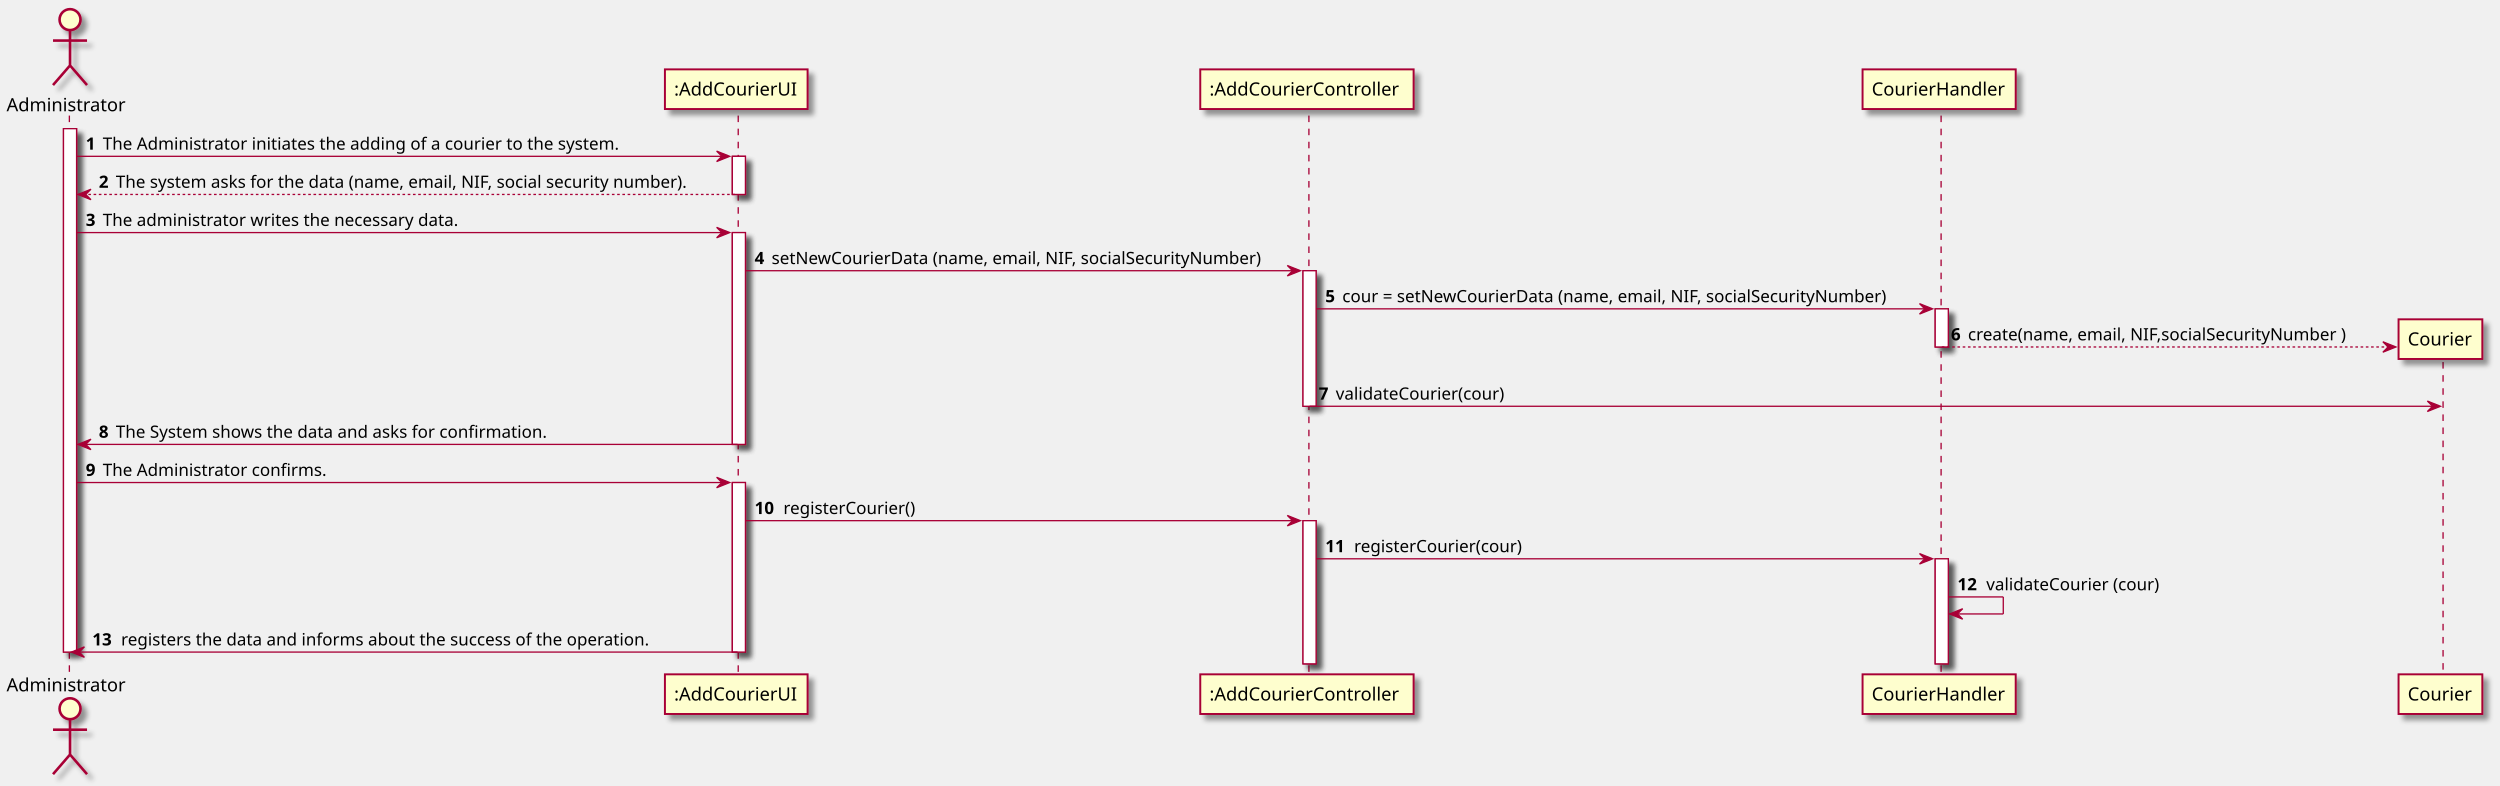
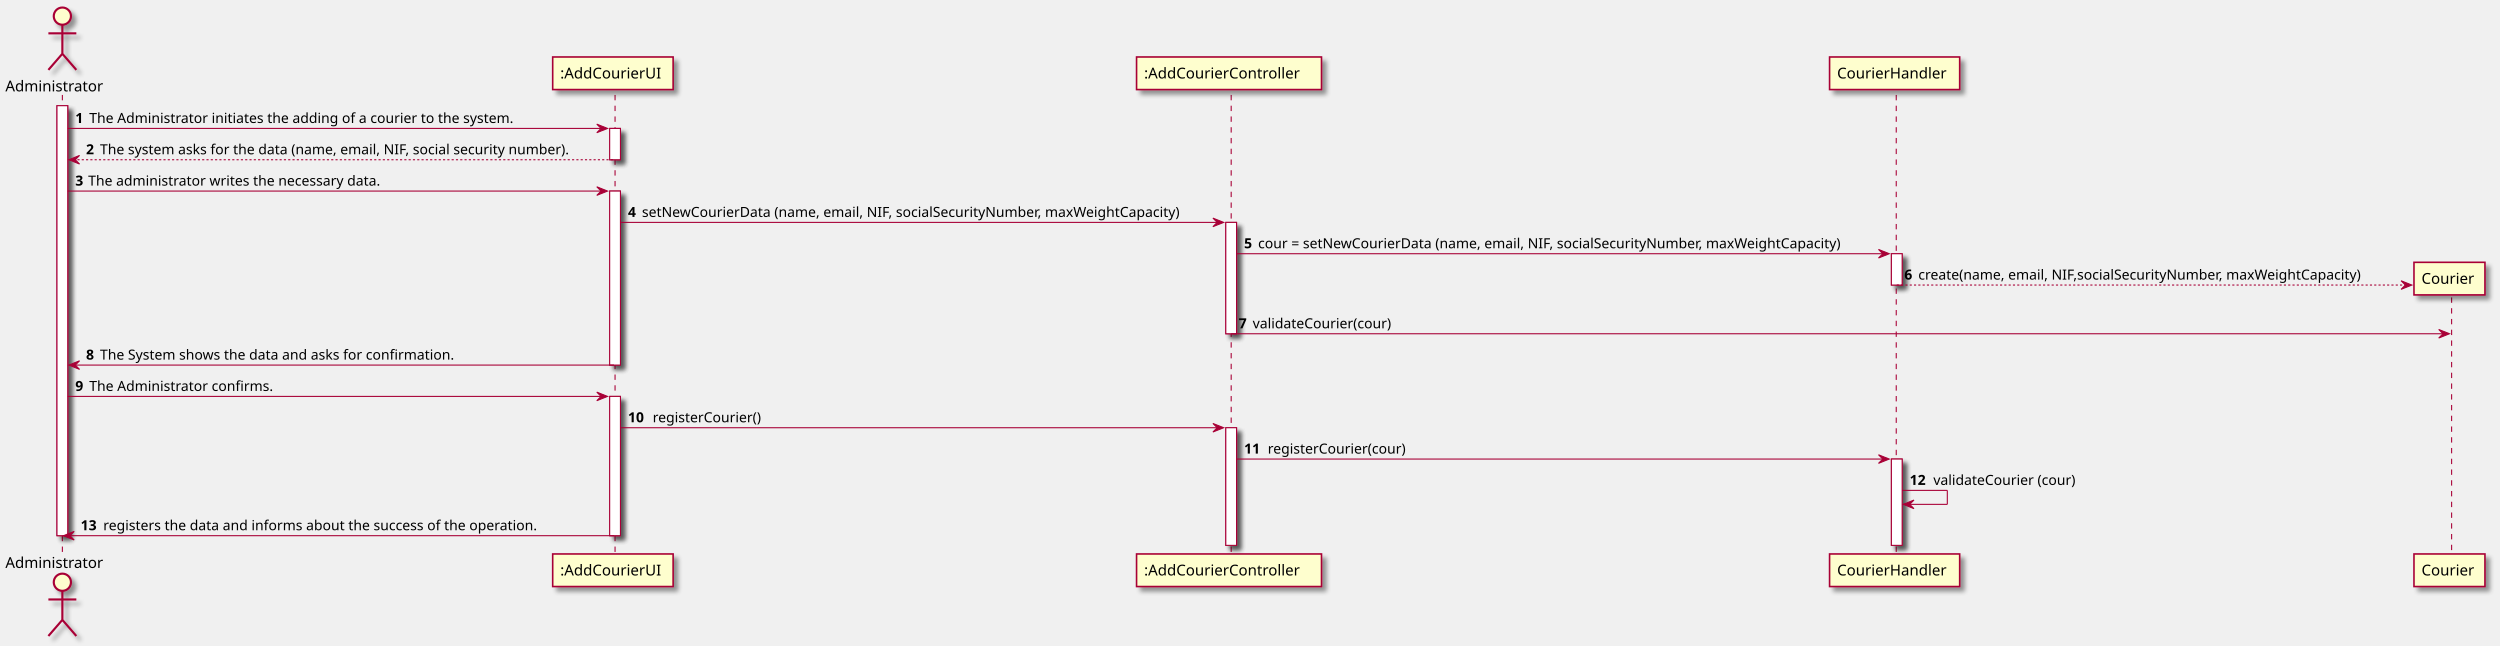
- <svg xmlns="http://www.w3.org/2000/svg" contentScriptType="application/ecmascript" contentStyleType="text/css" height="600px" preserveAspectRatio="none" style="width:1910px;height:600px;" version="1.1" viewBox="0 0 1910 600" width="1910px" zoomAndPan="magnify">
+ <svg xmlns="http://www.w3.org/2000/svg" contentScriptType="application/ecmascript" contentStyleType="text/css" height="600px" preserveAspectRatio="none" style="width:2325px;height:600px;" version="1.1" viewBox="0 0 2325 600" width="2325px" zoomAndPan="magnify">
  <defs>
-     <filter height="300%" id="ficcqkhyh6cud" width="300%" x="-1" y="-1">
+     <filter height="300%" id="fomw0w4tzbosf" width="300%" x="-1" y="-1">
      <feGaussianBlur result="blurOut" stdDeviation="2.0" />
      <feColorMatrix in="blurOut" result="blurOut2" type="matrix" values="0 0 0 0 0 0 0 0 0 0 0 0 0 0 0 0 0 0 .4 0" />
      <feOffset dx="4.0" dy="4.0" in="blurOut2" result="blurOut3" />
      <feBlend in="SourceGraphic" in2="blurOut3" mode="normal" />
    </filter>
  </defs>
  <g>
-     <rect fill="#FFFFFF" filter="url(#ficcqkhyh6cud)" height="399.891" style="stroke:#A80036;stroke-width:1.0;" width="10" x="48.5" y="98.297" />
-     <rect fill="#FFFFFF" filter="url(#ficcqkhyh6cud)" height="29.133" style="stroke:#A80036;stroke-width:1.0;" width="10" x="559.5" y="119.43" />
-     <rect fill="#FFFFFF" filter="url(#ficcqkhyh6cud)" height="161.828" style="stroke:#A80036;stroke-width:1.0;" width="10" x="559.5" y="177.695" />
-     <rect fill="#FFFFFF" filter="url(#ficcqkhyh6cud)" height="129.531" style="stroke:#A80036;stroke-width:1.0;" width="10" x="559.5" y="368.656" />
-     <rect fill="#FFFFFF" filter="url(#ficcqkhyh6cud)" height="103.562" style="stroke:#A80036;stroke-width:1.0;" width="10" x="995.5" y="206.828" />
-     <rect fill="#FFFFFF" filter="url(#ficcqkhyh6cud)" height="109.398" style="stroke:#A80036;stroke-width:1.0;" width="10" x="995.5" y="397.789" />
-     <rect fill="#FFFFFF" filter="url(#ficcqkhyh6cud)" height="29.133" style="stroke:#A80036;stroke-width:1.0;" width="10" x="1478.5" y="235.961" />
-     <rect fill="#FFFFFF" filter="url(#ficcqkhyh6cud)" height="80.266" style="stroke:#A80036;stroke-width:1.0;" width="10" x="1478.5" y="426.922" />
-     <line style="stroke:#A80036;stroke-width:1.0;stroke-dasharray:5.0,5.0;" x1="53" x2="53" y1="88.297" y2="516.188" />
-     <line style="stroke:#A80036;stroke-width:1.0;stroke-dasharray:5.0,5.0;" x1="564" x2="564" y1="88.297" y2="516.188" />
-     <line style="stroke:#A80036;stroke-width:1.0;stroke-dasharray:5.0,5.0;" x1="1000" x2="1000" y1="88.297" y2="516.188" />
-     <line style="stroke:#A80036;stroke-width:1.0;stroke-dasharray:5.0,5.0;" x1="1483" x2="1483" y1="88.297" y2="516.188" />
-     <line style="stroke:#A80036;stroke-width:1.0;stroke-dasharray:5.0,5.0;" x1="1866.5" x2="1866.5" y1="276.609" y2="516.188" />
-     <text fill="#000000" font-family="sans-serif" font-size="14" lengthAdjust="spacingAndGlyphs" textLength="91" x="5" y="84.995">Administrator</text>
-     <ellipse cx="53.5" cy="15" fill="#FEFECE" filter="url(#ficcqkhyh6cud)" rx="8" ry="8" style="stroke:#A80036;stroke-width:2.0;" />
-     <path d="M53.5,23 L53.5,50 M40.5,31 L66.5,31 M53.5,50 L40.5,65 M53.5,50 L66.5,65 " fill="none" filter="url(#ficcqkhyh6cud)" style="stroke:#A80036;stroke-width:2.0;" />
-     <text fill="#000000" font-family="sans-serif" font-size="14" lengthAdjust="spacingAndGlyphs" textLength="91" x="5" y="528.183">Administrator</text>
-     <ellipse cx="53.5" cy="541.484" fill="#FEFECE" filter="url(#ficcqkhyh6cud)" rx="8" ry="8" style="stroke:#A80036;stroke-width:2.0;" />
-     <path d="M53.5,549.484 L53.5,576.484 M40.5,557.484 L66.5,557.484 M53.5,576.484 L40.5,591.484 M53.5,576.484 L66.5,591.484 " fill="none" filter="url(#ficcqkhyh6cud)" style="stroke:#A80036;stroke-width:2.0;" />
-     <rect fill="#FEFECE" filter="url(#ficcqkhyh6cud)" height="30.297" style="stroke:#A80036;stroke-width:1.5;" width="109" x="508" y="53" />
-     <text fill="#000000" font-family="sans-serif" font-size="14" lengthAdjust="spacingAndGlyphs" textLength="95" x="515" y="72.995">:AddCourierUI</text>
-     <rect fill="#FEFECE" filter="url(#ficcqkhyh6cud)" height="30.297" style="stroke:#A80036;stroke-width:1.5;" width="109" x="508" y="515.188" />
-     <text fill="#000000" font-family="sans-serif" font-size="14" lengthAdjust="spacingAndGlyphs" textLength="95" x="515" y="535.183">:AddCourierUI</text>
-     <rect fill="#FEFECE" filter="url(#ficcqkhyh6cud)" height="30.297" style="stroke:#A80036;stroke-width:1.5;" width="163" x="917" y="53" />
-     <text fill="#000000" font-family="sans-serif" font-size="14" lengthAdjust="spacingAndGlyphs" textLength="149" x="924" y="72.995">:AddCourierController</text>
-     <rect fill="#FEFECE" filter="url(#ficcqkhyh6cud)" height="30.297" style="stroke:#A80036;stroke-width:1.5;" width="163" x="917" y="515.188" />
-     <text fill="#000000" font-family="sans-serif" font-size="14" lengthAdjust="spacingAndGlyphs" textLength="149" x="924" y="535.183">:AddCourierController</text>
-     <rect fill="#FEFECE" filter="url(#ficcqkhyh6cud)" height="30.297" style="stroke:#A80036;stroke-width:1.5;" width="117" x="1423" y="53" />
-     <text fill="#000000" font-family="sans-serif" font-size="14" lengthAdjust="spacingAndGlyphs" textLength="103" x="1430" y="72.995">CourierHandler</text>
-     <rect fill="#FEFECE" filter="url(#ficcqkhyh6cud)" height="30.297" style="stroke:#A80036;stroke-width:1.5;" width="117" x="1423" y="515.188" />
-     <text fill="#000000" font-family="sans-serif" font-size="14" lengthAdjust="spacingAndGlyphs" textLength="103" x="1430" y="535.183">CourierHandler</text>
-     <rect fill="#FEFECE" filter="url(#ficcqkhyh6cud)" height="30.297" style="stroke:#A80036;stroke-width:1.5;" width="64" x="1832.5" y="515.188" />
-     <text fill="#000000" font-family="sans-serif" font-size="14" lengthAdjust="spacingAndGlyphs" textLength="50" x="1839.5" y="535.183">Courier</text>
-     <rect fill="#FFFFFF" filter="url(#ficcqkhyh6cud)" height="399.891" style="stroke:#A80036;stroke-width:1.0;" width="10" x="48.5" y="98.297" />
-     <rect fill="#FFFFFF" filter="url(#ficcqkhyh6cud)" height="29.133" style="stroke:#A80036;stroke-width:1.0;" width="10" x="559.5" y="119.43" />
-     <rect fill="#FFFFFF" filter="url(#ficcqkhyh6cud)" height="161.828" style="stroke:#A80036;stroke-width:1.0;" width="10" x="559.5" y="177.695" />
-     <rect fill="#FFFFFF" filter="url(#ficcqkhyh6cud)" height="129.531" style="stroke:#A80036;stroke-width:1.0;" width="10" x="559.5" y="368.656" />
-     <rect fill="#FFFFFF" filter="url(#ficcqkhyh6cud)" height="103.562" style="stroke:#A80036;stroke-width:1.0;" width="10" x="995.5" y="206.828" />
-     <rect fill="#FFFFFF" filter="url(#ficcqkhyh6cud)" height="109.398" style="stroke:#A80036;stroke-width:1.0;" width="10" x="995.5" y="397.789" />
-     <rect fill="#FFFFFF" filter="url(#ficcqkhyh6cud)" height="29.133" style="stroke:#A80036;stroke-width:1.0;" width="10" x="1478.5" y="235.961" />
-     <rect fill="#FFFFFF" filter="url(#ficcqkhyh6cud)" height="80.266" style="stroke:#A80036;stroke-width:1.0;" width="10" x="1478.5" y="426.922" />
-     <polygon fill="#A80036" points="547.5,115.43,557.5,119.43,547.5,123.43,551.5,119.43" style="stroke:#A80036;stroke-width:1.0;" />
-     <line style="stroke:#A80036;stroke-width:1.0;" x1="58.5" x2="553.5" y1="119.43" y2="119.43" />
-     <text fill="#000000" font-family="sans-serif" font-size="13" font-weight="bold" lengthAdjust="spacingAndGlyphs" textLength="9" x="65.5" y="114.364">1</text>
-     <text fill="#000000" font-family="sans-serif" font-size="13" lengthAdjust="spacingAndGlyphs" textLength="413" x="78.5" y="114.364">The Administrator initiates the adding of a courier to the system.</text>
-     <polygon fill="#A80036" points="69.5,144.562,59.5,148.562,69.5,152.562,65.5,148.562" style="stroke:#A80036;stroke-width:1.0;" />
-     <line style="stroke:#A80036;stroke-width:1.0;stroke-dasharray:2.0,2.0;" x1="63.5" x2="563.5" y1="148.562" y2="148.562" />
-     <text fill="#000000" font-family="sans-serif" font-size="13" font-weight="bold" lengthAdjust="spacingAndGlyphs" textLength="9" x="75.5" y="143.497">2</text>
-     <text fill="#000000" font-family="sans-serif" font-size="13" lengthAdjust="spacingAndGlyphs" textLength="464" x="88.5" y="143.497">The system asks for the data (name, email, NIF, social security number).</text>
-     <polygon fill="#A80036" points="547.5,173.695,557.5,177.695,547.5,181.695,551.5,177.695" style="stroke:#A80036;stroke-width:1.0;" />
-     <line style="stroke:#A80036;stroke-width:1.0;" x1="58.5" x2="553.5" y1="177.695" y2="177.695" />
-     <text fill="#000000" font-family="sans-serif" font-size="13" font-weight="bold" lengthAdjust="spacingAndGlyphs" textLength="9" x="65.5" y="172.629">3</text>
-     <text fill="#000000" font-family="sans-serif" font-size="13" lengthAdjust="spacingAndGlyphs" textLength="285" x="78.5" y="172.629">The administrator writes the necessary data.</text>
-     <polygon fill="#A80036" points="983.5,202.828,993.5,206.828,983.5,210.828,987.5,206.828" style="stroke:#A80036;stroke-width:1.0;" />
-     <line style="stroke:#A80036;stroke-width:1.0;" x1="569.5" x2="989.5" y1="206.828" y2="206.828" />
-     <text fill="#000000" font-family="sans-serif" font-size="13" font-weight="bold" lengthAdjust="spacingAndGlyphs" textLength="9" x="576.5" y="201.762">4</text>
-     <text fill="#000000" font-family="sans-serif" font-size="13" lengthAdjust="spacingAndGlyphs" textLength="394" x="589.5" y="201.762">setNewCourierData (name, email, NIF, socialSecurityNumber)</text>
-     <polygon fill="#A80036" points="1466.5,231.961,1476.5,235.961,1466.5,239.961,1470.5,235.961" style="stroke:#A80036;stroke-width:1.0;" />
-     <line style="stroke:#A80036;stroke-width:1.0;" x1="1005.5" x2="1472.5" y1="235.961" y2="235.961" />
-     <text fill="#000000" font-family="sans-serif" font-size="13" font-weight="bold" lengthAdjust="spacingAndGlyphs" textLength="9" x="1012.5" y="230.895">5</text>
-     <text fill="#000000" font-family="sans-serif" font-size="13" lengthAdjust="spacingAndGlyphs" textLength="441" x="1025.5" y="230.895">cour = setNewCourierData (name, email, NIF, socialSecurityNumber)</text>
-     <polygon fill="#A80036" points="1820.5,261.094,1830.5,265.094,1820.5,269.094,1824.5,265.094" style="stroke:#A80036;stroke-width:1.0;" />
-     <line style="stroke:#A80036;stroke-width:1.0;stroke-dasharray:2.0,2.0;" x1="1483.5" x2="1826.5" y1="265.094" y2="265.094" />
-     <text fill="#000000" font-family="sans-serif" font-size="13" font-weight="bold" lengthAdjust="spacingAndGlyphs" textLength="9" x="1490.5" y="260.028">6</text>
-     <text fill="#000000" font-family="sans-serif" font-size="13" lengthAdjust="spacingAndGlyphs" textLength="307" x="1503.5" y="260.028">create(name, email, NIF,socialSecurityNumber )</text>
-     <rect fill="#FEFECE" filter="url(#ficcqkhyh6cud)" height="30.297" style="stroke:#A80036;stroke-width:1.5;" width="64" x="1832.5" y="243.961" />
-     <text fill="#000000" font-family="sans-serif" font-size="14" lengthAdjust="spacingAndGlyphs" textLength="50" x="1839.5" y="263.956">Courier</text>
-     <polygon fill="#A80036" points="1854.5,306.391,1864.5,310.391,1854.5,314.391,1858.5,310.391" style="stroke:#A80036;stroke-width:1.0;" />
-     <line style="stroke:#A80036;stroke-width:1.0;" x1="1000.5" x2="1860.5" y1="310.391" y2="310.391" />
-     <text fill="#000000" font-family="sans-serif" font-size="13" font-weight="bold" lengthAdjust="spacingAndGlyphs" textLength="9" x="1007.5" y="305.325">7</text>
-     <text fill="#000000" font-family="sans-serif" font-size="13" lengthAdjust="spacingAndGlyphs" textLength="134" x="1020.5" y="305.325">validateCourier(cour)</text>
-     <polygon fill="#A80036" points="69.5,335.523,59.5,339.523,69.5,343.523,65.5,339.523" style="stroke:#A80036;stroke-width:1.0;" />
-     <line style="stroke:#A80036;stroke-width:1.0;" x1="63.5" x2="563.5" y1="339.523" y2="339.523" />
-     <text fill="#000000" font-family="sans-serif" font-size="13" font-weight="bold" lengthAdjust="spacingAndGlyphs" textLength="9" x="75.5" y="334.457">8</text>
-     <text fill="#000000" font-family="sans-serif" font-size="13" lengthAdjust="spacingAndGlyphs" textLength="347" x="88.5" y="334.457">The System shows the data and asks for confirmation.</text>
-     <polygon fill="#A80036" points="547.5,364.656,557.5,368.656,547.5,372.656,551.5,368.656" style="stroke:#A80036;stroke-width:1.0;" />
-     <line style="stroke:#A80036;stroke-width:1.0;" x1="58.5" x2="553.5" y1="368.656" y2="368.656" />
-     <text fill="#000000" font-family="sans-serif" font-size="13" font-weight="bold" lengthAdjust="spacingAndGlyphs" textLength="9" x="65.5" y="363.59">9</text>
-     <text fill="#000000" font-family="sans-serif" font-size="13" lengthAdjust="spacingAndGlyphs" textLength="177" x="78.5" y="363.59">The Administrator confirms.</text>
-     <polygon fill="#A80036" points="983.5,393.789,993.5,397.789,983.5,401.789,987.5,397.789" style="stroke:#A80036;stroke-width:1.0;" />
-     <line style="stroke:#A80036;stroke-width:1.0;" x1="569.5" x2="989.5" y1="397.789" y2="397.789" />
-     <text fill="#000000" font-family="sans-serif" font-size="13" font-weight="bold" lengthAdjust="spacingAndGlyphs" textLength="18" x="576.5" y="392.723">10</text>
-     <text fill="#000000" font-family="sans-serif" font-size="13" lengthAdjust="spacingAndGlyphs" textLength="105" x="598.5" y="392.723">registerCourier()</text>
-     <polygon fill="#A80036" points="1466.5,422.922,1476.5,426.922,1466.5,430.922,1470.5,426.922" style="stroke:#A80036;stroke-width:1.0;" />
-     <line style="stroke:#A80036;stroke-width:1.0;" x1="1005.5" x2="1472.5" y1="426.922" y2="426.922" />
-     <text fill="#000000" font-family="sans-serif" font-size="13" font-weight="bold" lengthAdjust="spacingAndGlyphs" textLength="18" x="1012.5" y="421.856">11</text>
-     <text fill="#000000" font-family="sans-serif" font-size="13" lengthAdjust="spacingAndGlyphs" textLength="133" x="1034.5" y="421.856">registerCourier(cour)</text>
-     <line style="stroke:#A80036;stroke-width:1.0;" x1="1488.5" x2="1530.5" y1="456.055" y2="456.055" />
-     <line style="stroke:#A80036;stroke-width:1.0;" x1="1530.5" x2="1530.5" y1="456.055" y2="469.055" />
-     <line style="stroke:#A80036;stroke-width:1.0;" x1="1489.5" x2="1530.5" y1="469.055" y2="469.055" />
-     <polygon fill="#A80036" points="1499.5,465.055,1489.5,469.055,1499.5,473.055,1495.5,469.055" style="stroke:#A80036;stroke-width:1.0;" />
-     <text fill="#000000" font-family="sans-serif" font-size="13" font-weight="bold" lengthAdjust="spacingAndGlyphs" textLength="18" x="1495.5" y="450.989">12</text>
-     <text fill="#000000" font-family="sans-serif" font-size="13" lengthAdjust="spacingAndGlyphs" textLength="138" x="1517.5" y="450.989">validateCourier (cour)</text>
-     <polygon fill="#A80036" points="64.5,494.188,54.5,498.188,64.5,502.188,60.5,498.188" style="stroke:#A80036;stroke-width:1.0;" />
-     <line style="stroke:#A80036;stroke-width:1.0;" x1="58.5" x2="563.5" y1="498.188" y2="498.188" />
-     <text fill="#000000" font-family="sans-serif" font-size="13" font-weight="bold" lengthAdjust="spacingAndGlyphs" textLength="18" x="70.5" y="493.122">13</text>
-     <text fill="#000000" font-family="sans-serif" font-size="13" lengthAdjust="spacingAndGlyphs" textLength="425" x="92.5" y="493.122">registers the data and informs about the success of the operation.</text>
+     <rect fill="#FFFFFF" filter="url(#fomw0w4tzbosf)" height="399.891" style="stroke:#A80036;stroke-width:1.0;" width="10" x="53" y="98.297" />
+     <rect fill="#FFFFFF" filter="url(#fomw0w4tzbosf)" height="29.133" style="stroke:#A80036;stroke-width:1.0;" width="10" x="567" y="119.43" />
+     <rect fill="#FFFFFF" filter="url(#fomw0w4tzbosf)" height="161.828" style="stroke:#A80036;stroke-width:1.0;" width="10" x="567" y="177.695" />
+     <rect fill="#FFFFFF" filter="url(#fomw0w4tzbosf)" height="129.531" style="stroke:#A80036;stroke-width:1.0;" width="10" x="567" y="368.656" />
+     <rect fill="#FFFFFF" filter="url(#fomw0w4tzbosf)" height="103.562" style="stroke:#A80036;stroke-width:1.0;" width="10" x="1140" y="206.828" />
+     <rect fill="#FFFFFF" filter="url(#fomw0w4tzbosf)" height="109.398" style="stroke:#A80036;stroke-width:1.0;" width="10" x="1140" y="397.789" />
+     <rect fill="#FFFFFF" filter="url(#fomw0w4tzbosf)" height="29.133" style="stroke:#A80036;stroke-width:1.0;" width="10" x="1759" y="235.961" />
+     <rect fill="#FFFFFF" filter="url(#fomw0w4tzbosf)" height="80.266" style="stroke:#A80036;stroke-width:1.0;" width="10" x="1759" y="426.922" />
+     <line style="stroke:#A80036;stroke-width:1.0;stroke-dasharray:5.0,5.0;" x1="58" x2="58" y1="88.297" y2="516.188" />
+     <line style="stroke:#A80036;stroke-width:1.0;stroke-dasharray:5.0,5.0;" x1="572" x2="572" y1="88.297" y2="516.188" />
+     <line style="stroke:#A80036;stroke-width:1.0;stroke-dasharray:5.0,5.0;" x1="1145" x2="1145" y1="88.297" y2="516.188" />
+     <line style="stroke:#A80036;stroke-width:1.0;stroke-dasharray:5.0,5.0;" x1="1763.5" x2="1763.5" y1="88.297" y2="516.188" />
+     <line style="stroke:#A80036;stroke-width:1.0;stroke-dasharray:5.0,5.0;" x1="2280" x2="2280" y1="276.609" y2="516.188" />
+     <text fill="#000000" font-family="sans-serif" font-size="14" lengthAdjust="spacingAndGlyphs" textLength="100" x="5" y="84.995">Administrator</text>
+     <ellipse cx="58" cy="15" fill="#FEFECE" filter="url(#fomw0w4tzbosf)" rx="8" ry="8" style="stroke:#A80036;stroke-width:2.0;" />
+     <path d="M58,23 L58,50 M45,31 L71,31 M58,50 L45,65 M58,50 L71,65 " fill="none" filter="url(#fomw0w4tzbosf)" style="stroke:#A80036;stroke-width:2.0;" />
+     <text fill="#000000" font-family="sans-serif" font-size="14" lengthAdjust="spacingAndGlyphs" textLength="100" x="5" y="528.183">Administrator</text>
+     <ellipse cx="58" cy="541.484" fill="#FEFECE" filter="url(#fomw0w4tzbosf)" rx="8" ry="8" style="stroke:#A80036;stroke-width:2.0;" />
+     <path d="M58,549.484 L58,576.484 M45,557.484 L71,557.484 M58,576.484 L45,591.484 M58,576.484 L71,591.484 " fill="none" filter="url(#fomw0w4tzbosf)" style="stroke:#A80036;stroke-width:2.0;" />
+     <rect fill="#FEFECE" filter="url(#fomw0w4tzbosf)" height="30.297" style="stroke:#A80036;stroke-width:1.5;" width="112" x="514" y="53" />
+     <text fill="#000000" font-family="sans-serif" font-size="14" lengthAdjust="spacingAndGlyphs" textLength="98" x="521" y="72.995">:AddCourierUI</text>
+     <rect fill="#FEFECE" filter="url(#fomw0w4tzbosf)" height="30.297" style="stroke:#A80036;stroke-width:1.5;" width="112" x="514" y="515.188" />
+     <text fill="#000000" font-family="sans-serif" font-size="14" lengthAdjust="spacingAndGlyphs" textLength="98" x="521" y="535.183">:AddCourierUI</text>
+     <rect fill="#FEFECE" filter="url(#fomw0w4tzbosf)" height="30.297" style="stroke:#A80036;stroke-width:1.5;" width="172" x="1057" y="53" />
+     <text fill="#000000" font-family="sans-serif" font-size="14" lengthAdjust="spacingAndGlyphs" textLength="158" x="1064" y="72.995">:AddCourierController</text>
+     <rect fill="#FEFECE" filter="url(#fomw0w4tzbosf)" height="30.297" style="stroke:#A80036;stroke-width:1.5;" width="172" x="1057" y="515.188" />
+     <text fill="#000000" font-family="sans-serif" font-size="14" lengthAdjust="spacingAndGlyphs" textLength="158" x="1064" y="535.183">:AddCourierController</text>
+     <rect fill="#FEFECE" filter="url(#fomw0w4tzbosf)" height="30.297" style="stroke:#A80036;stroke-width:1.5;" width="121" x="1701.5" y="53" />
+     <text fill="#000000" font-family="sans-serif" font-size="14" lengthAdjust="spacingAndGlyphs" textLength="107" x="1708.5" y="72.995">CourierHandler</text>
+     <rect fill="#FEFECE" filter="url(#fomw0w4tzbosf)" height="30.297" style="stroke:#A80036;stroke-width:1.5;" width="121" x="1701.5" y="515.188" />
+     <text fill="#000000" font-family="sans-serif" font-size="14" lengthAdjust="spacingAndGlyphs" textLength="107" x="1708.5" y="535.183">CourierHandler</text>
+     <rect fill="#FEFECE" filter="url(#fomw0w4tzbosf)" height="30.297" style="stroke:#A80036;stroke-width:1.5;" width="66" x="2245" y="515.188" />
+     <text fill="#000000" font-family="sans-serif" font-size="14" lengthAdjust="spacingAndGlyphs" textLength="52" x="2252" y="535.183">Courier</text>
+     <rect fill="#FFFFFF" filter="url(#fomw0w4tzbosf)" height="399.891" style="stroke:#A80036;stroke-width:1.0;" width="10" x="53" y="98.297" />
+     <rect fill="#FFFFFF" filter="url(#fomw0w4tzbosf)" height="29.133" style="stroke:#A80036;stroke-width:1.0;" width="10" x="567" y="119.43" />
+     <rect fill="#FFFFFF" filter="url(#fomw0w4tzbosf)" height="161.828" style="stroke:#A80036;stroke-width:1.0;" width="10" x="567" y="177.695" />
+     <rect fill="#FFFFFF" filter="url(#fomw0w4tzbosf)" height="129.531" style="stroke:#A80036;stroke-width:1.0;" width="10" x="567" y="368.656" />
+     <rect fill="#FFFFFF" filter="url(#fomw0w4tzbosf)" height="103.562" style="stroke:#A80036;stroke-width:1.0;" width="10" x="1140" y="206.828" />
+     <rect fill="#FFFFFF" filter="url(#fomw0w4tzbosf)" height="109.398" style="stroke:#A80036;stroke-width:1.0;" width="10" x="1140" y="397.789" />
+     <rect fill="#FFFFFF" filter="url(#fomw0w4tzbosf)" height="29.133" style="stroke:#A80036;stroke-width:1.0;" width="10" x="1759" y="235.961" />
+     <rect fill="#FFFFFF" filter="url(#fomw0w4tzbosf)" height="80.266" style="stroke:#A80036;stroke-width:1.0;" width="10" x="1759" y="426.922" />
+     <polygon fill="#A80036" points="555,115.43,565,119.43,555,123.43,559,119.43" style="stroke:#A80036;stroke-width:1.0;" />
+     <line style="stroke:#A80036;stroke-width:1.0;" x1="63" x2="561" y1="119.43" y2="119.43" />
+     <text fill="#000000" font-family="sans-serif" font-size="13" font-weight="bold" lengthAdjust="spacingAndGlyphs" textLength="9" x="70" y="114.364">1</text>
+     <text fill="#000000" font-family="sans-serif" font-size="13" lengthAdjust="spacingAndGlyphs" textLength="416" x="83" y="114.364">The Administrator initiates the adding of a courier to the system.</text>
+     <polygon fill="#A80036" points="74,144.562,64,148.562,74,152.562,70,148.562" style="stroke:#A80036;stroke-width:1.0;" />
+     <line style="stroke:#A80036;stroke-width:1.0;stroke-dasharray:2.0,2.0;" x1="68" x2="571" y1="148.562" y2="148.562" />
+     <text fill="#000000" font-family="sans-serif" font-size="13" font-weight="bold" lengthAdjust="spacingAndGlyphs" textLength="9" x="80" y="143.497">2</text>
+     <text fill="#000000" font-family="sans-serif" font-size="13" lengthAdjust="spacingAndGlyphs" textLength="467" x="93" y="143.497">The system asks for the data (name, email, NIF, social security number).</text>
+     <polygon fill="#A80036" points="555,173.695,565,177.695,555,181.695,559,177.695" style="stroke:#A80036;stroke-width:1.0;" />
+     <line style="stroke:#A80036;stroke-width:1.0;" x1="63" x2="561" y1="177.695" y2="177.695" />
+     <text fill="#000000" font-family="sans-serif" font-size="13" font-weight="bold" lengthAdjust="spacingAndGlyphs" textLength="8" x="70" y="172.629">3</text>
+     <text fill="#000000" font-family="sans-serif" font-size="13" lengthAdjust="spacingAndGlyphs" textLength="289" x="82" y="172.629">The administrator writes the necessary data.</text>
+     <polygon fill="#A80036" points="1128,202.828,1138,206.828,1128,210.828,1132,206.828" style="stroke:#A80036;stroke-width:1.0;" />
+     <line style="stroke:#A80036;stroke-width:1.0;" x1="577" x2="1134" y1="206.828" y2="206.828" />
+     <text fill="#000000" font-family="sans-serif" font-size="13" font-weight="bold" lengthAdjust="spacingAndGlyphs" textLength="9" x="584" y="201.762">4</text>
+     <text fill="#000000" font-family="sans-serif" font-size="13" lengthAdjust="spacingAndGlyphs" textLength="531" x="597" y="201.762">setNewCourierData (name, email, NIF, socialSecurityNumber, maxWeightCapacity)</text>
+     <polygon fill="#A80036" points="1747,231.961,1757,235.961,1747,239.961,1751,235.961" style="stroke:#A80036;stroke-width:1.0;" />
+     <line style="stroke:#A80036;stroke-width:1.0;" x1="1150" x2="1753" y1="235.961" y2="235.961" />
+     <text fill="#000000" font-family="sans-serif" font-size="13" font-weight="bold" lengthAdjust="spacingAndGlyphs" textLength="9" x="1157" y="230.895">5</text>
+     <text fill="#000000" font-family="sans-serif" font-size="13" lengthAdjust="spacingAndGlyphs" textLength="577" x="1170" y="230.895">cour = setNewCourierData (name, email, NIF, socialSecurityNumber, maxWeightCapacity)</text>
+     <polygon fill="#A80036" points="2233,261.094,2243,265.094,2233,269.094,2237,265.094" style="stroke:#A80036;stroke-width:1.0;" />
+     <line style="stroke:#A80036;stroke-width:1.0;stroke-dasharray:2.0,2.0;" x1="1764" x2="2239" y1="265.094" y2="265.094" />
+     <text fill="#000000" font-family="sans-serif" font-size="13" font-weight="bold" lengthAdjust="spacingAndGlyphs" textLength="9" x="1771" y="260.028">6</text>
+     <text fill="#000000" font-family="sans-serif" font-size="13" lengthAdjust="spacingAndGlyphs" textLength="439" x="1784" y="260.028">create(name, email, NIF,socialSecurityNumber, maxWeightCapacity)</text>
+     <rect fill="#FEFECE" filter="url(#fomw0w4tzbosf)" height="30.297" style="stroke:#A80036;stroke-width:1.5;" width="66" x="2245" y="243.961" />
+     <text fill="#000000" font-family="sans-serif" font-size="14" lengthAdjust="spacingAndGlyphs" textLength="52" x="2252" y="263.956">Courier</text>
+     <polygon fill="#A80036" points="2268,306.391,2278,310.391,2268,314.391,2272,310.391" style="stroke:#A80036;stroke-width:1.0;" />
+     <line style="stroke:#A80036;stroke-width:1.0;" x1="1145" x2="2274" y1="310.391" y2="310.391" />
+     <text fill="#000000" font-family="sans-serif" font-size="13" font-weight="bold" lengthAdjust="spacingAndGlyphs" textLength="9" x="1152" y="305.325">7</text>
+     <text fill="#000000" font-family="sans-serif" font-size="13" lengthAdjust="spacingAndGlyphs" textLength="135" x="1165" y="305.325">validateCourier(cour)</text>
+     <polygon fill="#A80036" points="74,335.523,64,339.523,74,343.523,70,339.523" style="stroke:#A80036;stroke-width:1.0;" />
+     <line style="stroke:#A80036;stroke-width:1.0;" x1="68" x2="571" y1="339.523" y2="339.523" />
+     <text fill="#000000" font-family="sans-serif" font-size="13" font-weight="bold" lengthAdjust="spacingAndGlyphs" textLength="9" x="80" y="334.457">8</text>
+     <text fill="#000000" font-family="sans-serif" font-size="13" lengthAdjust="spacingAndGlyphs" textLength="352" x="93" y="334.457">The System shows the data and asks for confirmation.</text>
+     <polygon fill="#A80036" points="555,364.656,565,368.656,555,372.656,559,368.656" style="stroke:#A80036;stroke-width:1.0;" />
+     <line style="stroke:#A80036;stroke-width:1.0;" x1="63" x2="561" y1="368.656" y2="368.656" />
+     <text fill="#000000" font-family="sans-serif" font-size="13" font-weight="bold" lengthAdjust="spacingAndGlyphs" textLength="9" x="70" y="363.59">9</text>
+     <text fill="#000000" font-family="sans-serif" font-size="13" lengthAdjust="spacingAndGlyphs" textLength="179" x="83" y="363.59">The Administrator confirms.</text>
+     <polygon fill="#A80036" points="1128,393.789,1138,397.789,1128,401.789,1132,397.789" style="stroke:#A80036;stroke-width:1.0;" />
+     <line style="stroke:#A80036;stroke-width:1.0;" x1="577" x2="1134" y1="397.789" y2="397.789" />
+     <text fill="#000000" font-family="sans-serif" font-size="13" font-weight="bold" lengthAdjust="spacingAndGlyphs" textLength="19" x="584" y="392.723">10</text>
+     <text fill="#000000" font-family="sans-serif" font-size="13" lengthAdjust="spacingAndGlyphs" textLength="105" x="607" y="392.723">registerCourier()</text>
+     <polygon fill="#A80036" points="1747,422.922,1757,426.922,1747,430.922,1751,426.922" style="stroke:#A80036;stroke-width:1.0;" />
+     <line style="stroke:#A80036;stroke-width:1.0;" x1="1150" x2="1753" y1="426.922" y2="426.922" />
+     <text fill="#000000" font-family="sans-serif" font-size="13" font-weight="bold" lengthAdjust="spacingAndGlyphs" textLength="18" x="1157" y="421.856">11</text>
+     <text fill="#000000" font-family="sans-serif" font-size="13" lengthAdjust="spacingAndGlyphs" textLength="133" x="1179" y="421.856">registerCourier(cour)</text>
+     <line style="stroke:#A80036;stroke-width:1.0;" x1="1769" x2="1811" y1="456.055" y2="456.055" />
+     <line style="stroke:#A80036;stroke-width:1.0;" x1="1811" x2="1811" y1="456.055" y2="469.055" />
+     <line style="stroke:#A80036;stroke-width:1.0;" x1="1770" x2="1811" y1="469.055" y2="469.055" />
+     <polygon fill="#A80036" points="1780,465.055,1770,469.055,1780,473.055,1776,469.055" style="stroke:#A80036;stroke-width:1.0;" />
+     <text fill="#000000" font-family="sans-serif" font-size="13" font-weight="bold" lengthAdjust="spacingAndGlyphs" textLength="18" x="1776" y="450.989">12</text>
+     <text fill="#000000" font-family="sans-serif" font-size="13" lengthAdjust="spacingAndGlyphs" textLength="139" x="1798" y="450.989">validateCourier (cour)</text>
+     <polygon fill="#A80036" points="69,494.188,59,498.188,69,502.188,65,498.188" style="stroke:#A80036;stroke-width:1.0;" />
+     <line style="stroke:#A80036;stroke-width:1.0;" x1="63" x2="571" y1="498.188" y2="498.188" />
+     <text fill="#000000" font-family="sans-serif" font-size="13" font-weight="bold" lengthAdjust="spacingAndGlyphs" textLength="17" x="75" y="493.122">13</text>
+     <text fill="#000000" font-family="sans-serif" font-size="13" lengthAdjust="spacingAndGlyphs" textLength="427" x="96" y="493.122">registers the data and informs about the success of the operation.</text>
  </g>
</svg>
